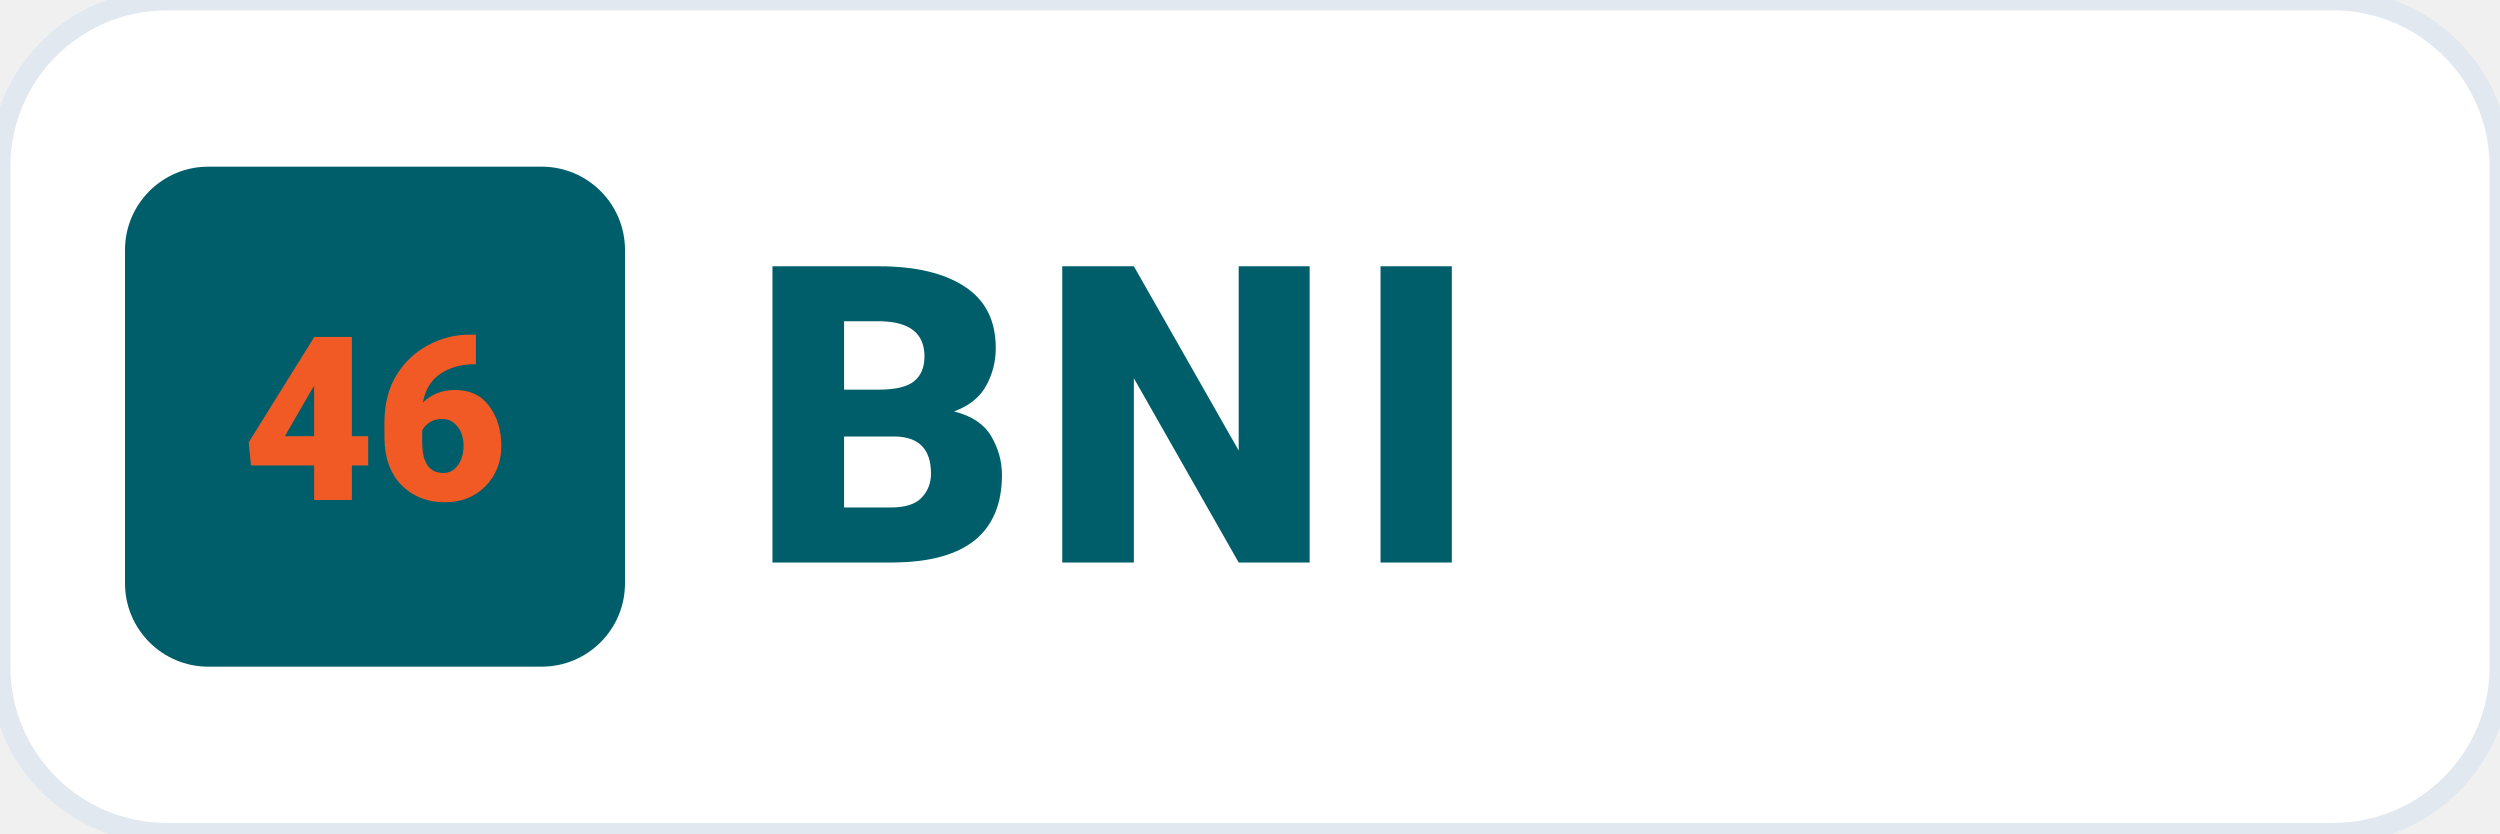
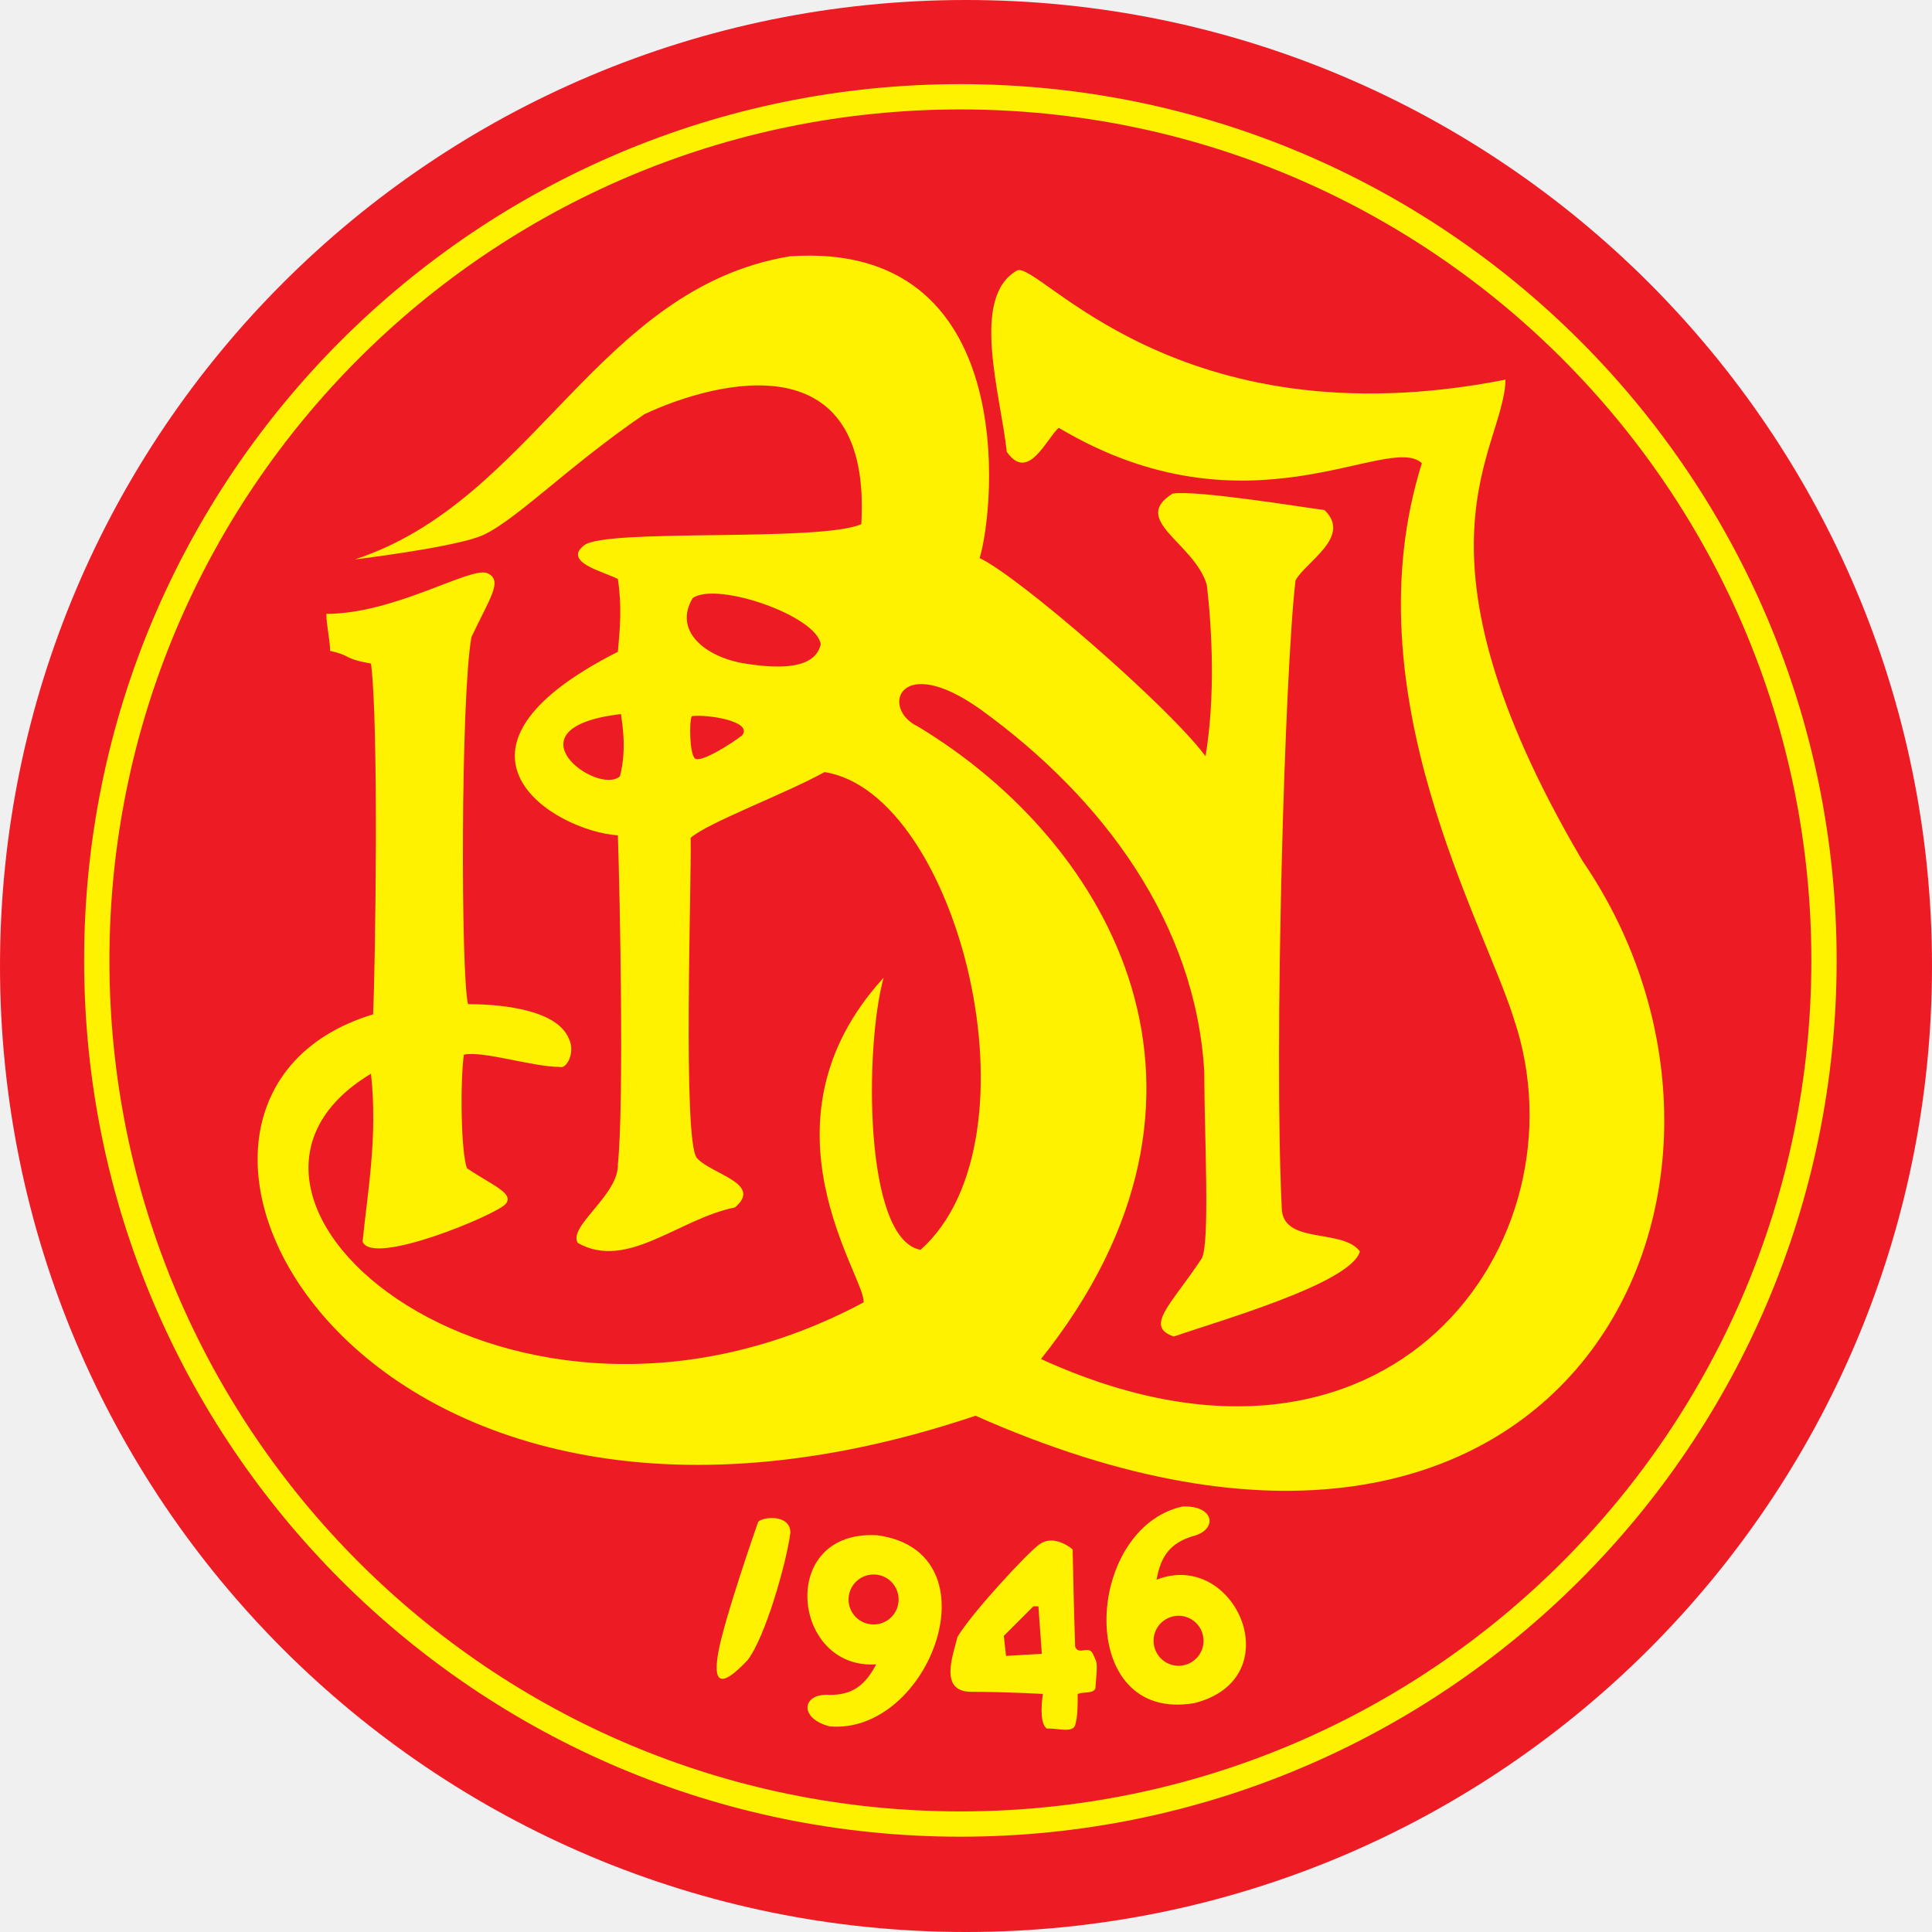
- <svg xmlns="http://www.w3.org/2000/svg" viewBox="0 0 120 40" fill="none">
-   <rect width="120" height="40" rx="8" fill="#FFFFFF" stroke="#E2E8F0" />
-   <rect x="6" y="8" width="24" height="24" rx="4" fill="#005E6A" />
-   <text x="18" y="24" font-family="-apple-system, BlinkMacSystemFont, 'Segoe UI', Roboto, sans-serif" font-weight="900" font-size="11" fill="#F15A24" text-anchor="middle">46</text>
-   <text x="36" y="27" font-family="-apple-system, BlinkMacSystemFont, 'Segoe UI', Roboto, sans-serif" font-weight="900" font-size="20" fill="#005E6A" letter-spacing="1">BNI</text>
+ <svg xmlns="http://www.w3.org/2000/svg" version="1.1" id="Layer_1" x="0px" y="0px" width="534.731" height="534.731" viewBox="0 0 534.731 534.731" enable-background="new 0 0 841.89 595.28" xml:space="preserve">
+   <defs id="defs18117" />
+   <g id="g18112" transform="matrix(1,0,0,1.000049,-139.509,-36.66878)">
+     <path fill="#ed1c24" d="m 406.874,571.372 c 147.667,0 267.366,-119.699 267.366,-267.346 0,-147.665 -119.699,-267.359 -267.366,-267.359 -147.651,0 -267.365,119.694 -267.365,267.359 0,147.647 119.714,267.346 267.365,267.346" id="path18098" />
+     <path fill="none" stroke="#fff200" stroke-width="7" d="m 405.335,541.495 c 132.028,0 239.014,-107.013 239.014,-239.035 0,-131.988 -106.985,-239.008 -239.014,-239.008 -132.014,0 -239.041,107.02 -239.041,239.008 0,132.022 107.027,239.035 239.041,239.035 z" id="path18100" />
+     <path fill="#fff200" d="m 366.671,215.017 c -1.565,6.595 -10.621,6.96 -21.128,5.267 -10.506,-1.694 -19.846,-8.825 -14.303,-18.101 6.709,-4.677 34.442,4.964 35.431,12.834 m -55.572,36.489 c -6.132,5.542 -32.121,-13.424 0.283,-17.208 0.295,2.38 1.692,9.615 -0.283,17.208 m 19.858,-16.631 c 4.08,-0.578 16.934,1.328 14.008,5.26 -2.643,2.149 -11.674,7.876 -13.148,6.42 -1.463,-1.455 -1.579,-10.012 -0.86,-11.68 m 246.506,39.986 C 526.407,187.994 555.835,161.37 556.193,141.743 464.767,159.702 426.834,108.466 420.972,111.545 c -12.969,7.435 -4.555,34.059 -2.809,50.178 5.951,8.487 10.851,-3.509 14.38,-6.657 52.544,31.353 91.067,1.141 100.509,9.793 -19.961,63.597 17.266,127.083 25.58,154.145 20.319,60.947 -34.137,138.02 -131.002,93.786 58.316,-73.127 19.961,-142.47 -34.072,-175.059 -10.416,-4.901 -5.248,-20.666 17.088,-4.901 34.521,24.854 59.713,59.542 62.165,100.277 0,17.069 1.743,49.036 -0.859,52.103 -8.351,12.61 -15.778,18.575 -7.544,21.359 12.252,-4.285 49.057,-14.7 51.492,-23.553 -4.913,-6.567 -21.641,-1.667 -21.641,-12.257 -2.18,-44.662 0.834,-148.441 3.823,-173.463 2.744,-5.113 15.727,-12.11 8.006,-19.467 -5.595,-0.699 -35.381,-5.6 -42.025,-4.549 -11.828,7.357 5.951,13.572 9.453,25.208 1.501,12.629 2.374,31.187 -0.345,47.478 -9.981,-13.573 -51.853,-49.92 -62.525,-54.835 4.375,-14.354 11.031,-87.918 -52.544,-83.531 -53.417,8.923 -70.94,67.785 -120.419,83.903 0,0 25.208,-3.046 34.213,-6.215 9.018,-3.162 24.374,-19.313 46.026,-34.021 20.538,-9.524 62.937,-20.017 59.973,30.474 -11.52,5.042 -70.709,1.078 -76.726,5.85 -6.003,4.752 5.67,7.325 9.353,9.339 1.154,7.575 0.576,13.828 0,20.134 -54.303,27.445 -17.524,49.625 0,50.799 0.576,17.157 1.73,74.045 0,91.074 0.27,8.452 -13.893,17.164 -11.097,21.725 13.648,7.747 27.979,-6.729 43.488,-9.813 7.876,-6.658 -6.492,-9.153 -10.508,-13.676 -4.016,-4.49 -1.449,-76.764 -1.744,-88.616 4.682,-4.202 25.978,-12.085 37.061,-18.204 37.101,5.831 61.022,101.567 26.567,132.228 -15.767,-2.932 -15.47,-56.227 -10.225,-75.309 -36.779,40.273 -4.669,83.19 -5.542,89.85 -97.66,52.19 -193.82,-28.845 -136.325,-63.29 1.861,17.513 -0.885,32.103 -2.334,46.466 2.631,6.944 36.791,-7.346 39.536,-10.354 2.758,-3.009 -4.118,-5.451 -10.634,-9.954 -1.745,-4.547 -1.873,-24.412 -0.872,-31.423 5.259,-1.161 19.061,3.387 26.555,3.387 1.821,0.712 4.387,-3.97 2.539,-7.762 -3.527,-8.832 -21.397,-9.615 -27.94,-9.615 -2.026,-8.183 -2.026,-85.255 0.949,-101.598 5.004,-10.68 8.902,-15.682 4.4,-17.678 -4.503,-2.013 -25.515,11.258 -44.552,11.258 0,3.258 1.026,7.261 1.026,10.255 6.375,1.425 3.155,2.015 11.327,3.509 2.18,17.011 1.193,84.058 0.578,97.077 -79.47,24.028 -5.901,169.141 166.741,111.094 165.639,73.555 228.676,-65.055 167.947,-153.633" id="path18102" />
+     <path fill="#fff200" d="m 349.339,457.888 c 1.156,-1.456 8.929,-2.27 8.929,2.983 -1.038,8.119 -6.888,28.851 -11.84,35.257 -6.428,6.779 -9.75,7.607 -8.184,-1.751 1.565,-9.339 11.095,-36.489 11.095,-36.489" id="path18104" />
+     <path fill="#fff200" d="m 388.221,479.355 c 0,3.823 -3.077,6.907 -6.926,6.907 -3.822,0 -6.928,-3.084 -6.928,-6.907 0,-3.836 3.105,-6.928 6.928,-6.928 3.849,10e-4 6.926,3.093 6.926,6.928 m -5.9,-17.786 c -27.734,-1.629 -23.694,37.306 -0.309,35.727 -3.079,5.951 -6.694,8.46 -12.891,8.46 -7.583,-0.578 -8.698,6.439 0,8.709 27.798,2.4 46.592,-48.342 13.2,-52.896" id="path18106" />
+     <path fill="#fff200" d="m 459.111,492.844 c -1.154,-3.622 0.871,-7.529 4.514,-8.672 3.644,-1.153 7.518,0.878 8.674,4.521 1.154,3.65 -0.859,7.524 -4.516,8.686 -3.643,1.142 -7.518,-0.885 -8.672,-4.535 m 10.955,15.183 c 26.938,-6.774 11.416,-42.706 -10.443,-34.162 1.156,-6.593 3.851,-10.078 9.75,-11.956 7.414,-1.72 6.362,-8.735 -2.617,-8.287 -27.223,6.067 -29.889,60.107 3.31,54.405" id="path18108" />
+     <path fill="#fff200" d="m 427.862,494.377 -9.905,0.584 -0.614,-5.548 8.184,-8.172 h 1.386 m 15.072,13.136 c -1.143,-2.496 -3.913,0.584 -4.901,-1.981 -0.345,-9.352 -0.691,-26.914 -0.691,-26.914 -1.475,-1.225 -5.606,-3.912 -9.12,-1.456 -3.491,2.457 -18.962,19.255 -22.759,25.683 -1.18,4.979 -5.259,15.182 3.797,15.182 9.032,0 19.845,0.59 19.845,0.59 0,0 -1.346,8.172 1.168,9.628 2.515,-0.295 7.069,1.347 7.761,-0.987 0.707,-2.336 0.707,-5.247 0.707,-8.641 2.104,-0.712 4.194,0 4.899,-1.52 0.589,-7.582 0.641,-6.665 -0.706,-9.584" id="path18110" />
+   </g>
</svg>
